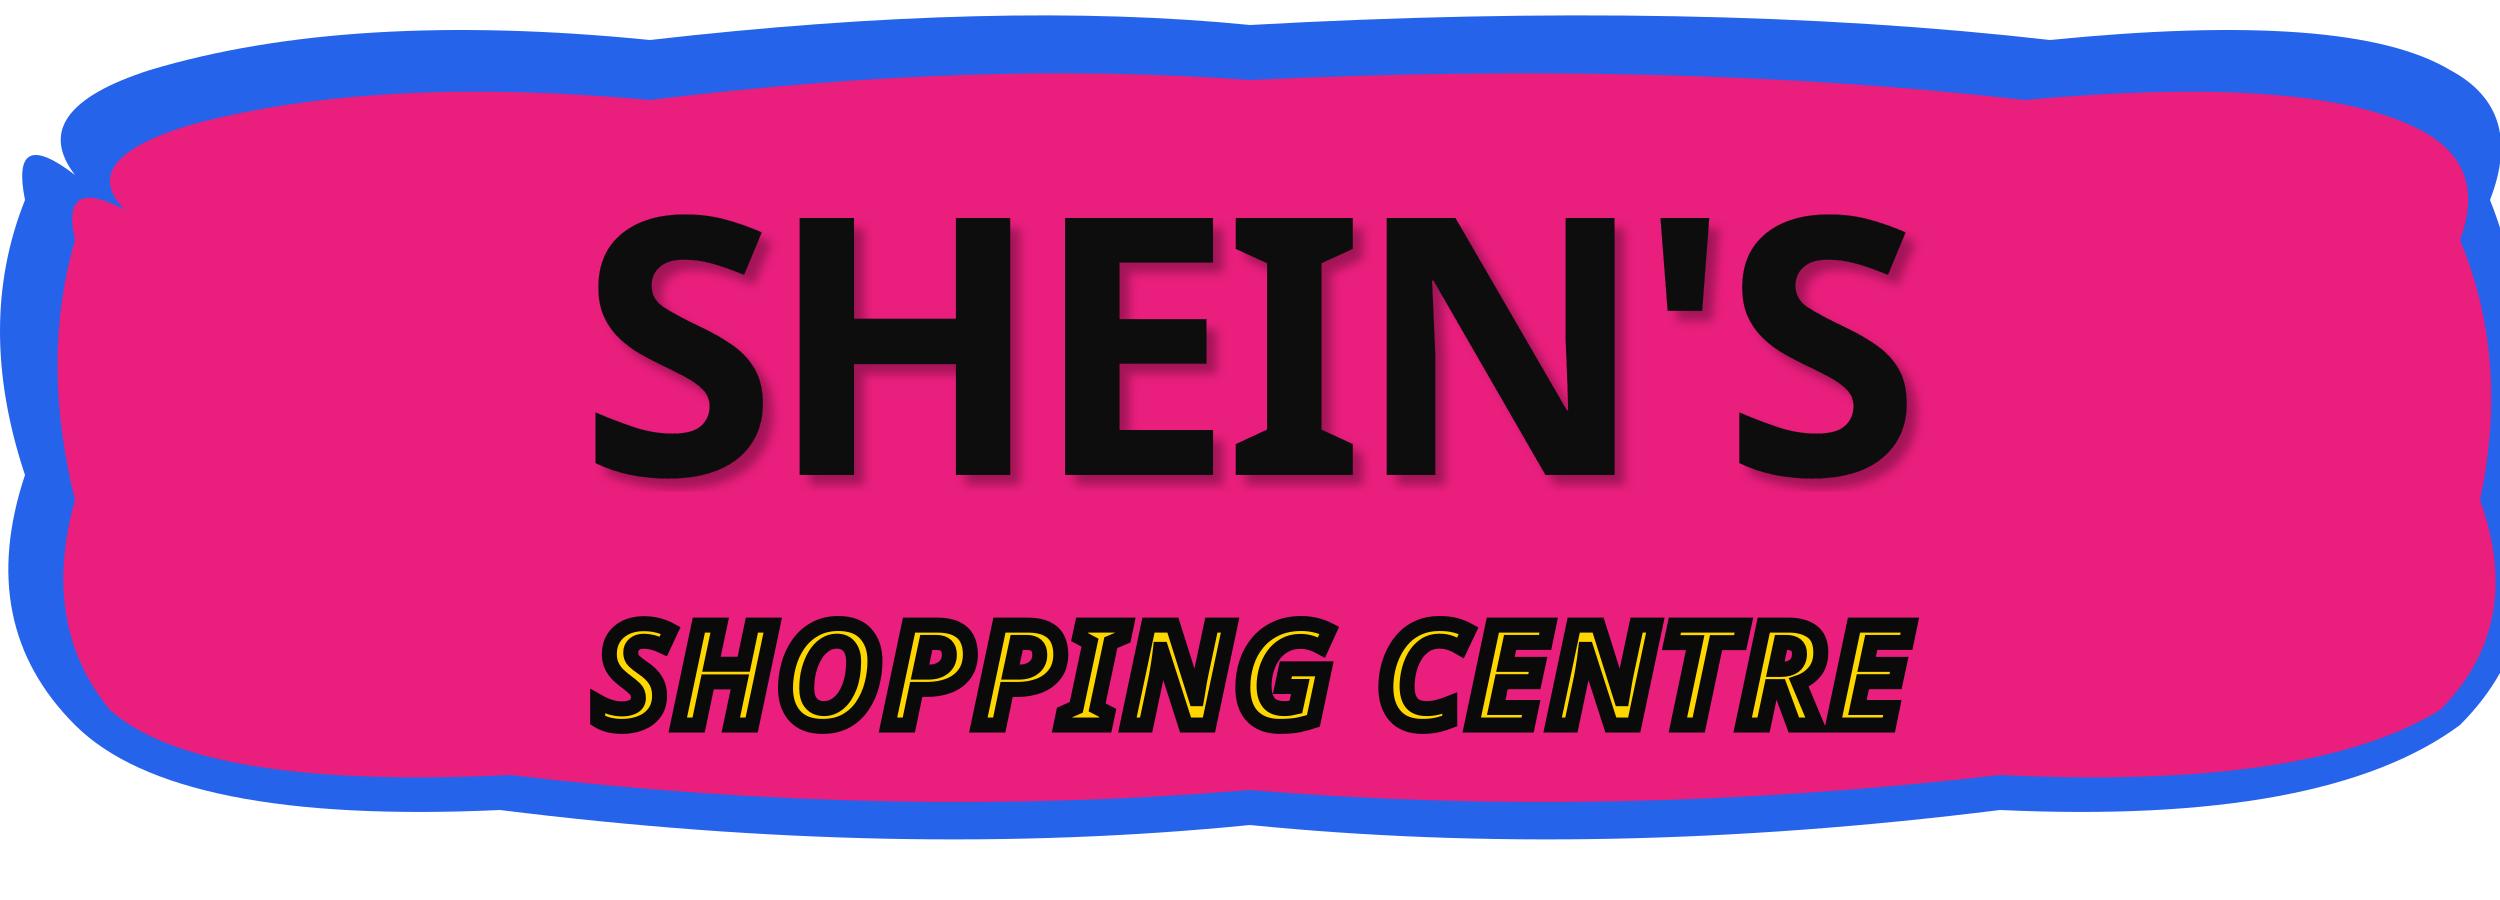
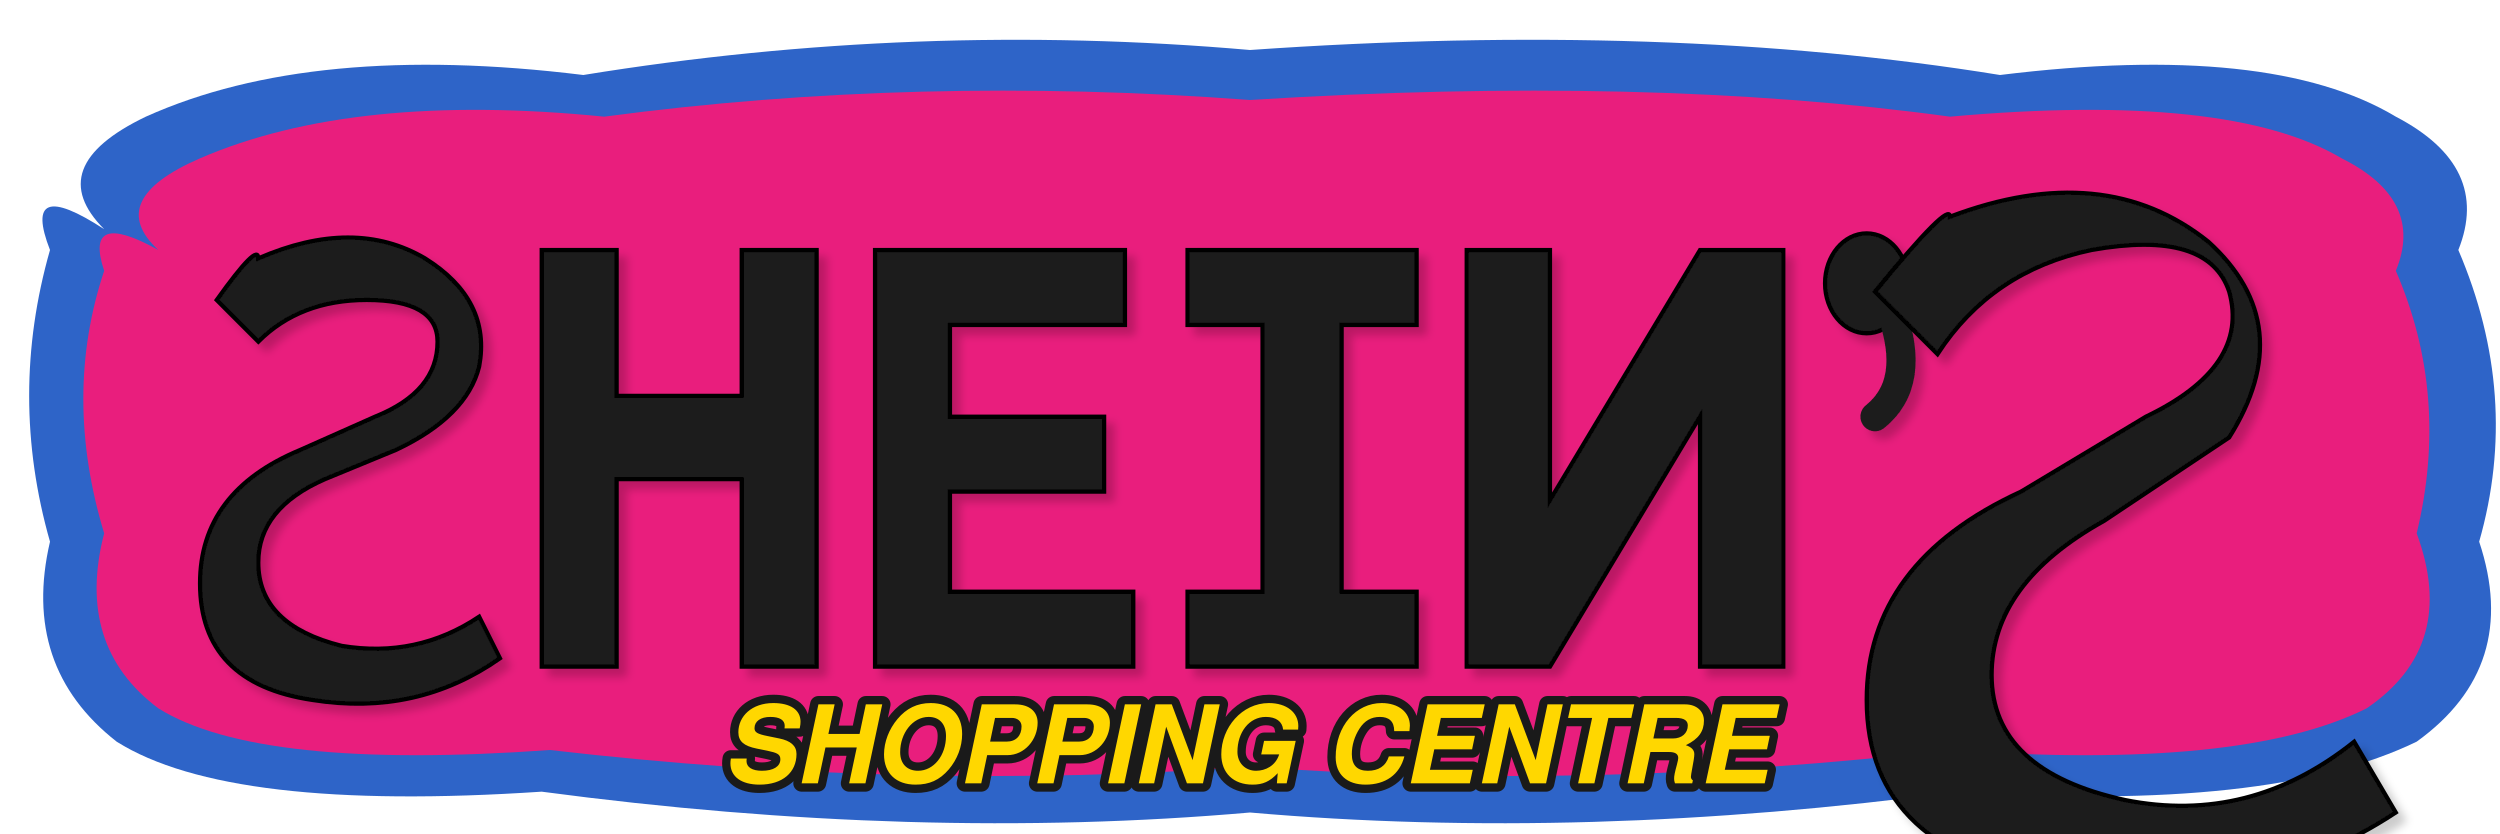
- <svg xmlns="http://www.w3.org/2000/svg" viewBox="0 0 500 180" width="500" height="180">
+ <svg xmlns="http://www.w3.org/2000/svg" viewBox="0 0 600 200" width="600" height="200">
  <defs>
    <filter id="shadow" x="-5%" y="-5%" width="110%" height="110%">
-       <feDropShadow dx="2" dy="2" stdDeviation="1" flood-color="#000" flood-opacity="0.3" />
+       <feDropShadow dx="2" dy="2" stdDeviation="1" flood-color="#000" flood-opacity="0.2" />
    </filter>
  </defs>
-   <path id="blue-outline" d="M15 35            Q5 22 30 14            Q70 2 130 8            Q200 0 250 5            Q340 0 410 8            Q470 2 490 14            Q505 22 498 40            Q508 65 502 95            Q512 125 492 145            Q465 165 400 162            Q320 172 250 165            Q180 172 100 162            Q35 165 15 145            Q-5 125 5 95            Q-5 65 5 40            Q2 25 15 35 Z" fill="#2563EB" stroke="none" />
-   <path id="pink-fill" d="M25 42            Q15 32 38 25            Q75 15 130 20            Q195 12 250 16            Q335 12 405 20            Q460 15 482 25            Q498 32 492 48            Q502 72 496 100            Q505 125 488 142            Q462 158 400 155            Q322 164 250 158            Q178 164 102 155            Q40 158 22 142            Q8 125 15 100            Q8 72 15 48            Q12 35 25 42 Z" fill="#E91E7D" stroke="none" />
-   <text x="250" y="95" text-anchor="middle" font-family="'Arial Black', Impact, sans-serif" font-size="72" font-weight="900" fill="#0a0a0a" filter="url(#shadow)" letter-spacing="-2">SHEIN'S</text>
-   <text x="250" y="145" text-anchor="middle" font-family="'Arial Black', Impact, sans-serif" font-size="28" font-weight="900" font-style="italic" stroke="#0a0a0a" stroke-width="3" fill="#FFD700" letter-spacing="1">SHOPPING CENTRE</text>
+   <path id="blue-outline" d="M25 55            Q10 40 35 28            Q75 10 140 18            Q220 5 300 12            Q400 5 480 18            Q545 10 575 28            Q598 40 590 60            Q605 95 595 130            Q605 160 580 178            Q545 195 470 190            Q380 202 300 195            Q220 202 130 190            Q55 195 28 178            Q5 160 12 130            Q2 95 12 60            Q5 42 25 55 Z" fill="#2E64C8" stroke="none" />
+   <path id="pink-fill" d="M38 60            Q25 48 48 38            Q85 22 145 28            Q220 18 300 24            Q395 18 468 28            Q535 22 562 38            Q582 48 575 65            Q588 95 580 128            Q590 155 568 170            Q538 185 468 180            Q382 190 300 184            Q218 190 132 180            Q62 185 38 170            Q18 155 25 128            Q15 95 25 65            Q20 50 38 60 Z" fill="#E91E7D" stroke="none" />
+   <g id="sheins-letters" filter="url(#shadow)">
+     <path d="M62 62              Q85 52 102 62 Q118 72 115 88 Q112 100 95 108              L78 115 Q62 122 62 135 Q62 150 82 155 Q100 158 115 148              L120 158 Q100 172 75 168 Q48 164 48 140              Q48 118 72 108 L90 100 Q105 94 105 82 Q105 72 88 72              Q72 72 62 82 L52 72 Q62 58 62 62 Z" fill="#1a1a1a" stroke="#000" stroke-width="1" />
+     <path d="M130 60 L148 60 L148 95 L178 95 L178 60 L196 60              L196 160 L178 160 L178 115 L148 115 L148 160 L130 160 Z" fill="#1a1a1a" stroke="#000" stroke-width="1" />
+     <path d="M210 60 L270 60 L270 78 L228 78 L228 100 L265 100              L265 118 L228 118 L228 142 L272 142 L272 160 L210 160 Z" fill="#1a1a1a" stroke="#000" stroke-width="1" />
+     <path d="M285 60 L340 60 L340 78 L322 78 L322 142 L340 142              L340 160 L285 160 L285 142 L303 142 L303 78 L285 78 Z" fill="#1a1a1a" stroke="#000" stroke-width="1" />
+     <path d="M352 60 L372 60 L372 120 L408 60 L428 60              L428 160 L408 160 L408 100 L372 160 L352 160 Z" fill="#1a1a1a" stroke="#000" stroke-width="1" />
+     <ellipse cx="448" cy="68" rx="10" ry="12" fill="#1a1a1a" stroke="#000" stroke-width="1" />
+     <path d="M454 75 Q460 92 450 100" stroke="#1a1a1a" stroke-width="7" fill="none" stroke-linecap="round" />
+     <path d="M468 52              Q505 38 530 58 Q552 78 535 105              L505 125 Q478 140 478 162 Q478 185 510 192 Q540 198 565 178              L575 195 Q540 218 495 212 Q448 205 448 168              Q448 135 485 118 L515 100 Q540 88 535 70 Q530 55 502 60              Q478 65 465 85 L450 70 Q468 48 468 52 Z" fill="#1a1a1a" stroke="#000" stroke-width="1" />
+   </g>
+   <g id="shopping-centre">
+     <text x="300" y="188" text-anchor="middle" font-family="'Arial Black', 'Helvetica Neue', Impact, sans-serif" font-size="26" font-weight="900" font-style="italic" stroke="#1a1a1a" stroke-width="4" stroke-linejoin="round" fill="none">SHOPPING CENTRE</text>
+     <text x="300" y="188" text-anchor="middle" font-family="'Arial Black', 'Helvetica Neue', Impact, sans-serif" font-size="26" font-weight="900" font-style="italic" fill="#FFD700">SHOPPING CENTRE</text>
+   </g>
</svg>
